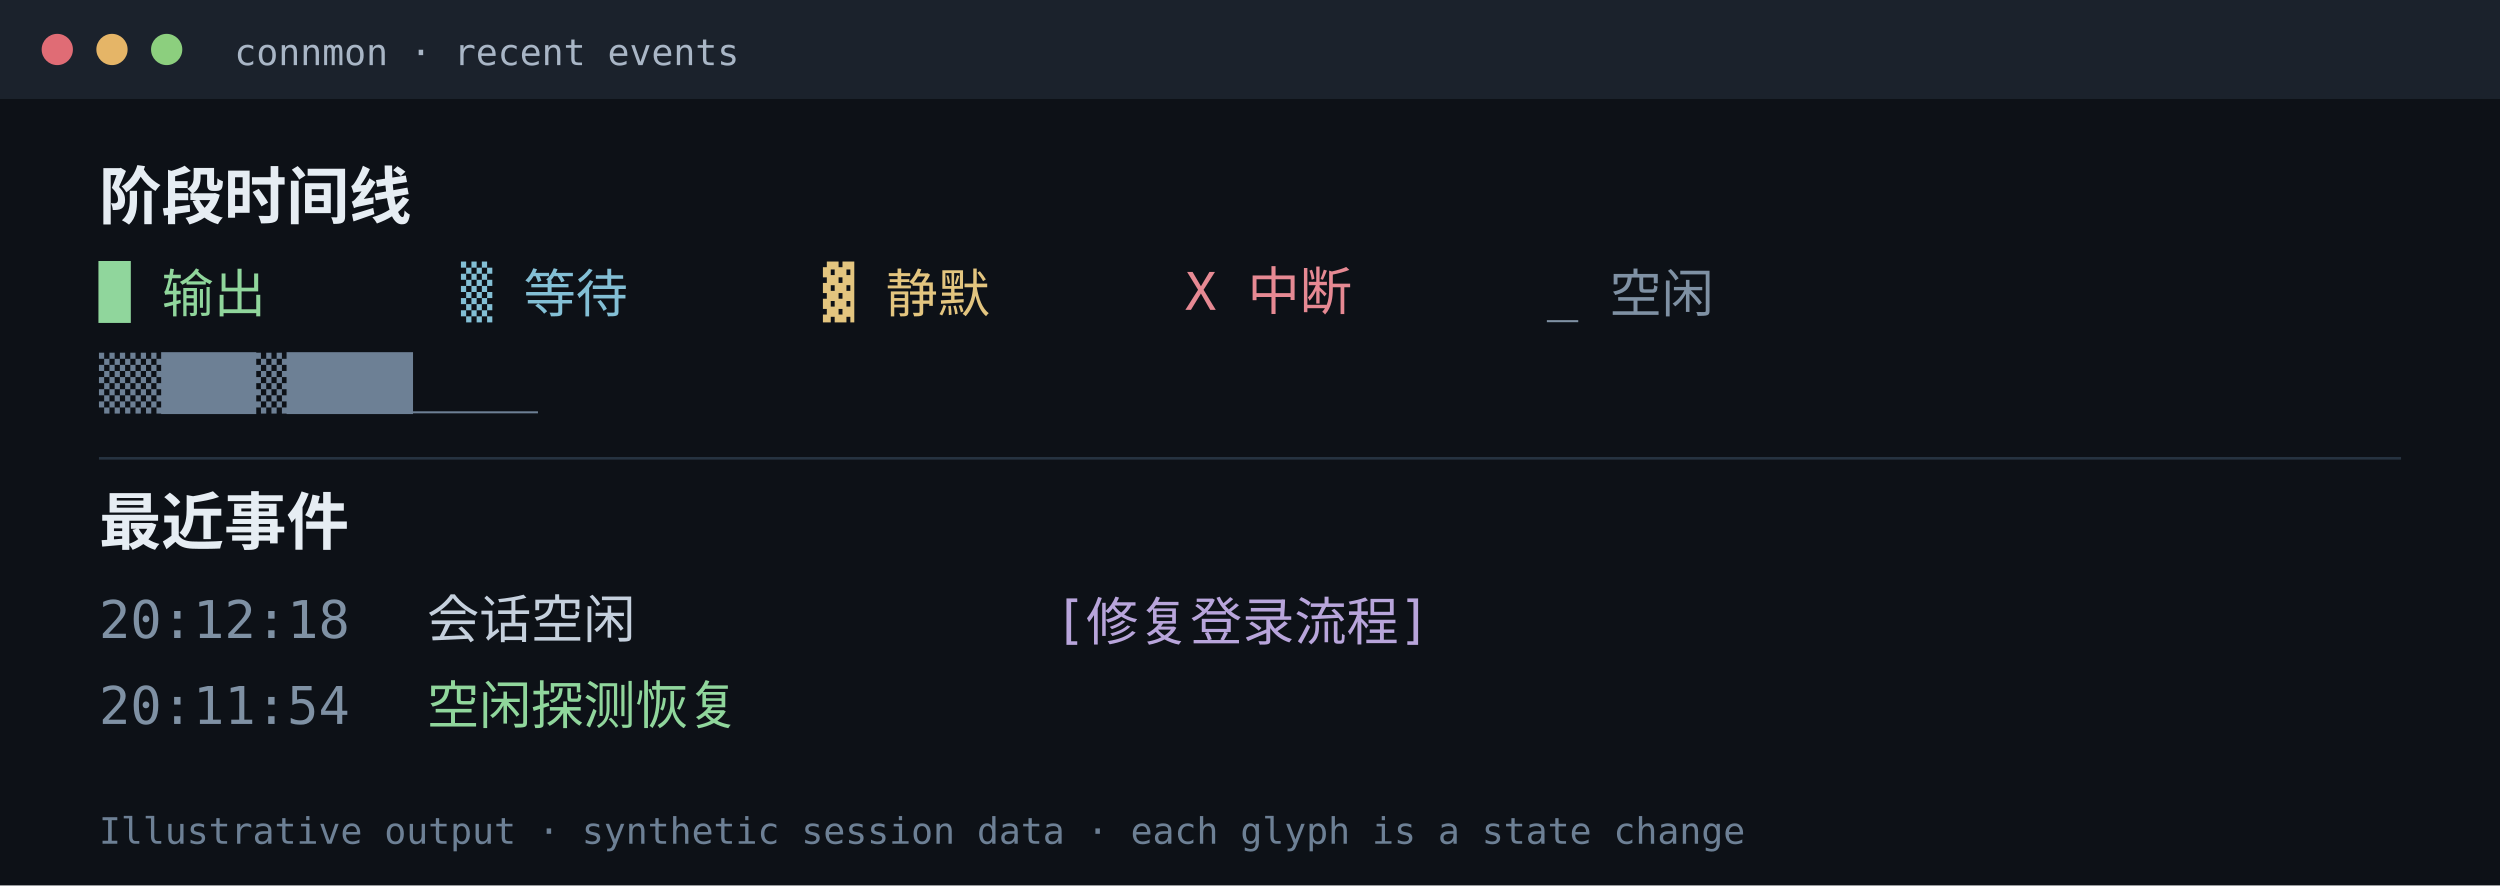
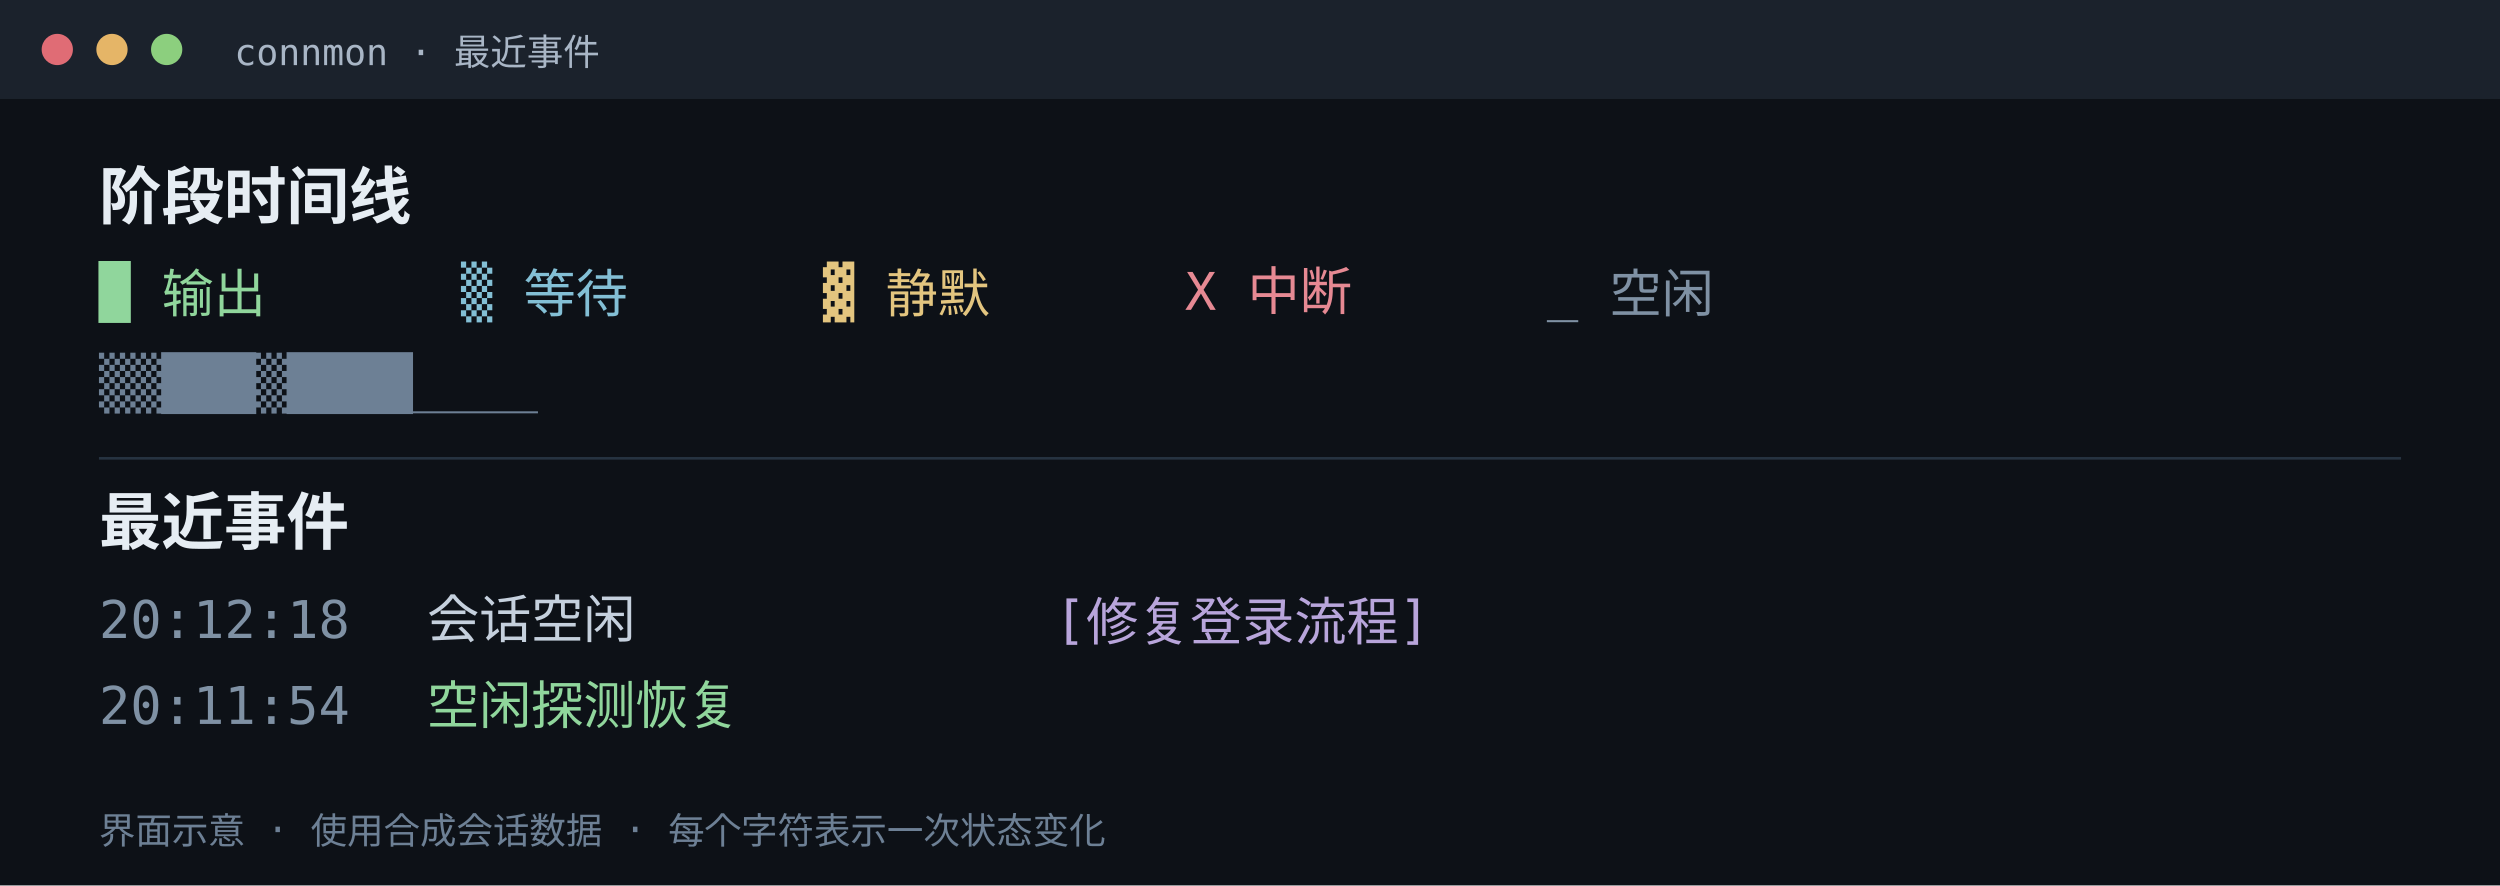
<svg xmlns="http://www.w3.org/2000/svg" width="960" height="340" viewBox="0 0 960 340" role="img" aria-labelledby="title desc">
  <rect width="960" height="340" fill="#0d1117" />
  <rect width="960" height="38" fill="#1b222c" />
  <circle cx="22" cy="19" r="6" fill="#e06c75" />
  <circle cx="43" cy="19" r="6" fill="#e5b567" />
  <circle cx="64" cy="19" r="6" fill="#8ccf7e" />
-   <text x="90" y="25" fill="#a9b6c6" font-family="Consolas, 'Microsoft YaHei', monospace" font-size="14">connmon · recent events</text>
+   <text x="90" y="25" fill="#a9b6c6" font-family="Consolas, 'Microsoft YaHei', monospace" font-size="14">connmon · 最近事件</text>
  <g font-family="Consolas, 'Microsoft YaHei', monospace" font-size="20">
    <text x="38" y="84" fill="#e6edf3" font-size="24" font-weight="bold">阶段时间线</text>
    <text x="38" y="119" fill="#90d69c">█ 输出</text>
    <text x="177" y="119" fill="#83bfd5">▒ 等待</text>
    <text x="316" y="119" fill="#e3c57f">▓ 静默</text>
    <text x="455" y="119" fill="#e68993">X 中断</text>
    <text x="594" y="119" fill="#7f91a4">_ 空闲</text>
    <text x="38" y="154" fill="#6d8095">▒▒███▒████____</text>
    <path d="M38 176H922" stroke="#263341" />
    <text x="38" y="209" fill="#e6edf3" font-size="24" font-weight="bold">最近事件</text>
    <text x="38" y="245" fill="#7f91a4">20:12:18</text>
    <text x="164" y="245" fill="#c5d0dd">会话空闲</text>
    <text x="405" y="245" fill="#b8a5db">[修复登录流程]</text>
    <text x="38" y="278" fill="#7f91a4">20:11:54</text>
    <text x="164" y="278" fill="#90d69c">空闲探测恢复</text>
  </g>
-   <text x="38" y="324" fill="#6d8095" font-family="Consolas, 'Microsoft YaHei', monospace" font-size="14">Illustrative output · synthetic session data · each glyph is a state change</text>
+   <text x="38" y="324" fill="#6d8095" font-family="Consolas, 'Microsoft YaHei', monospace" font-size="14">界面示意 · 使用合成会话数据 · 每个字符表示一次状态变化</text>
</svg>
